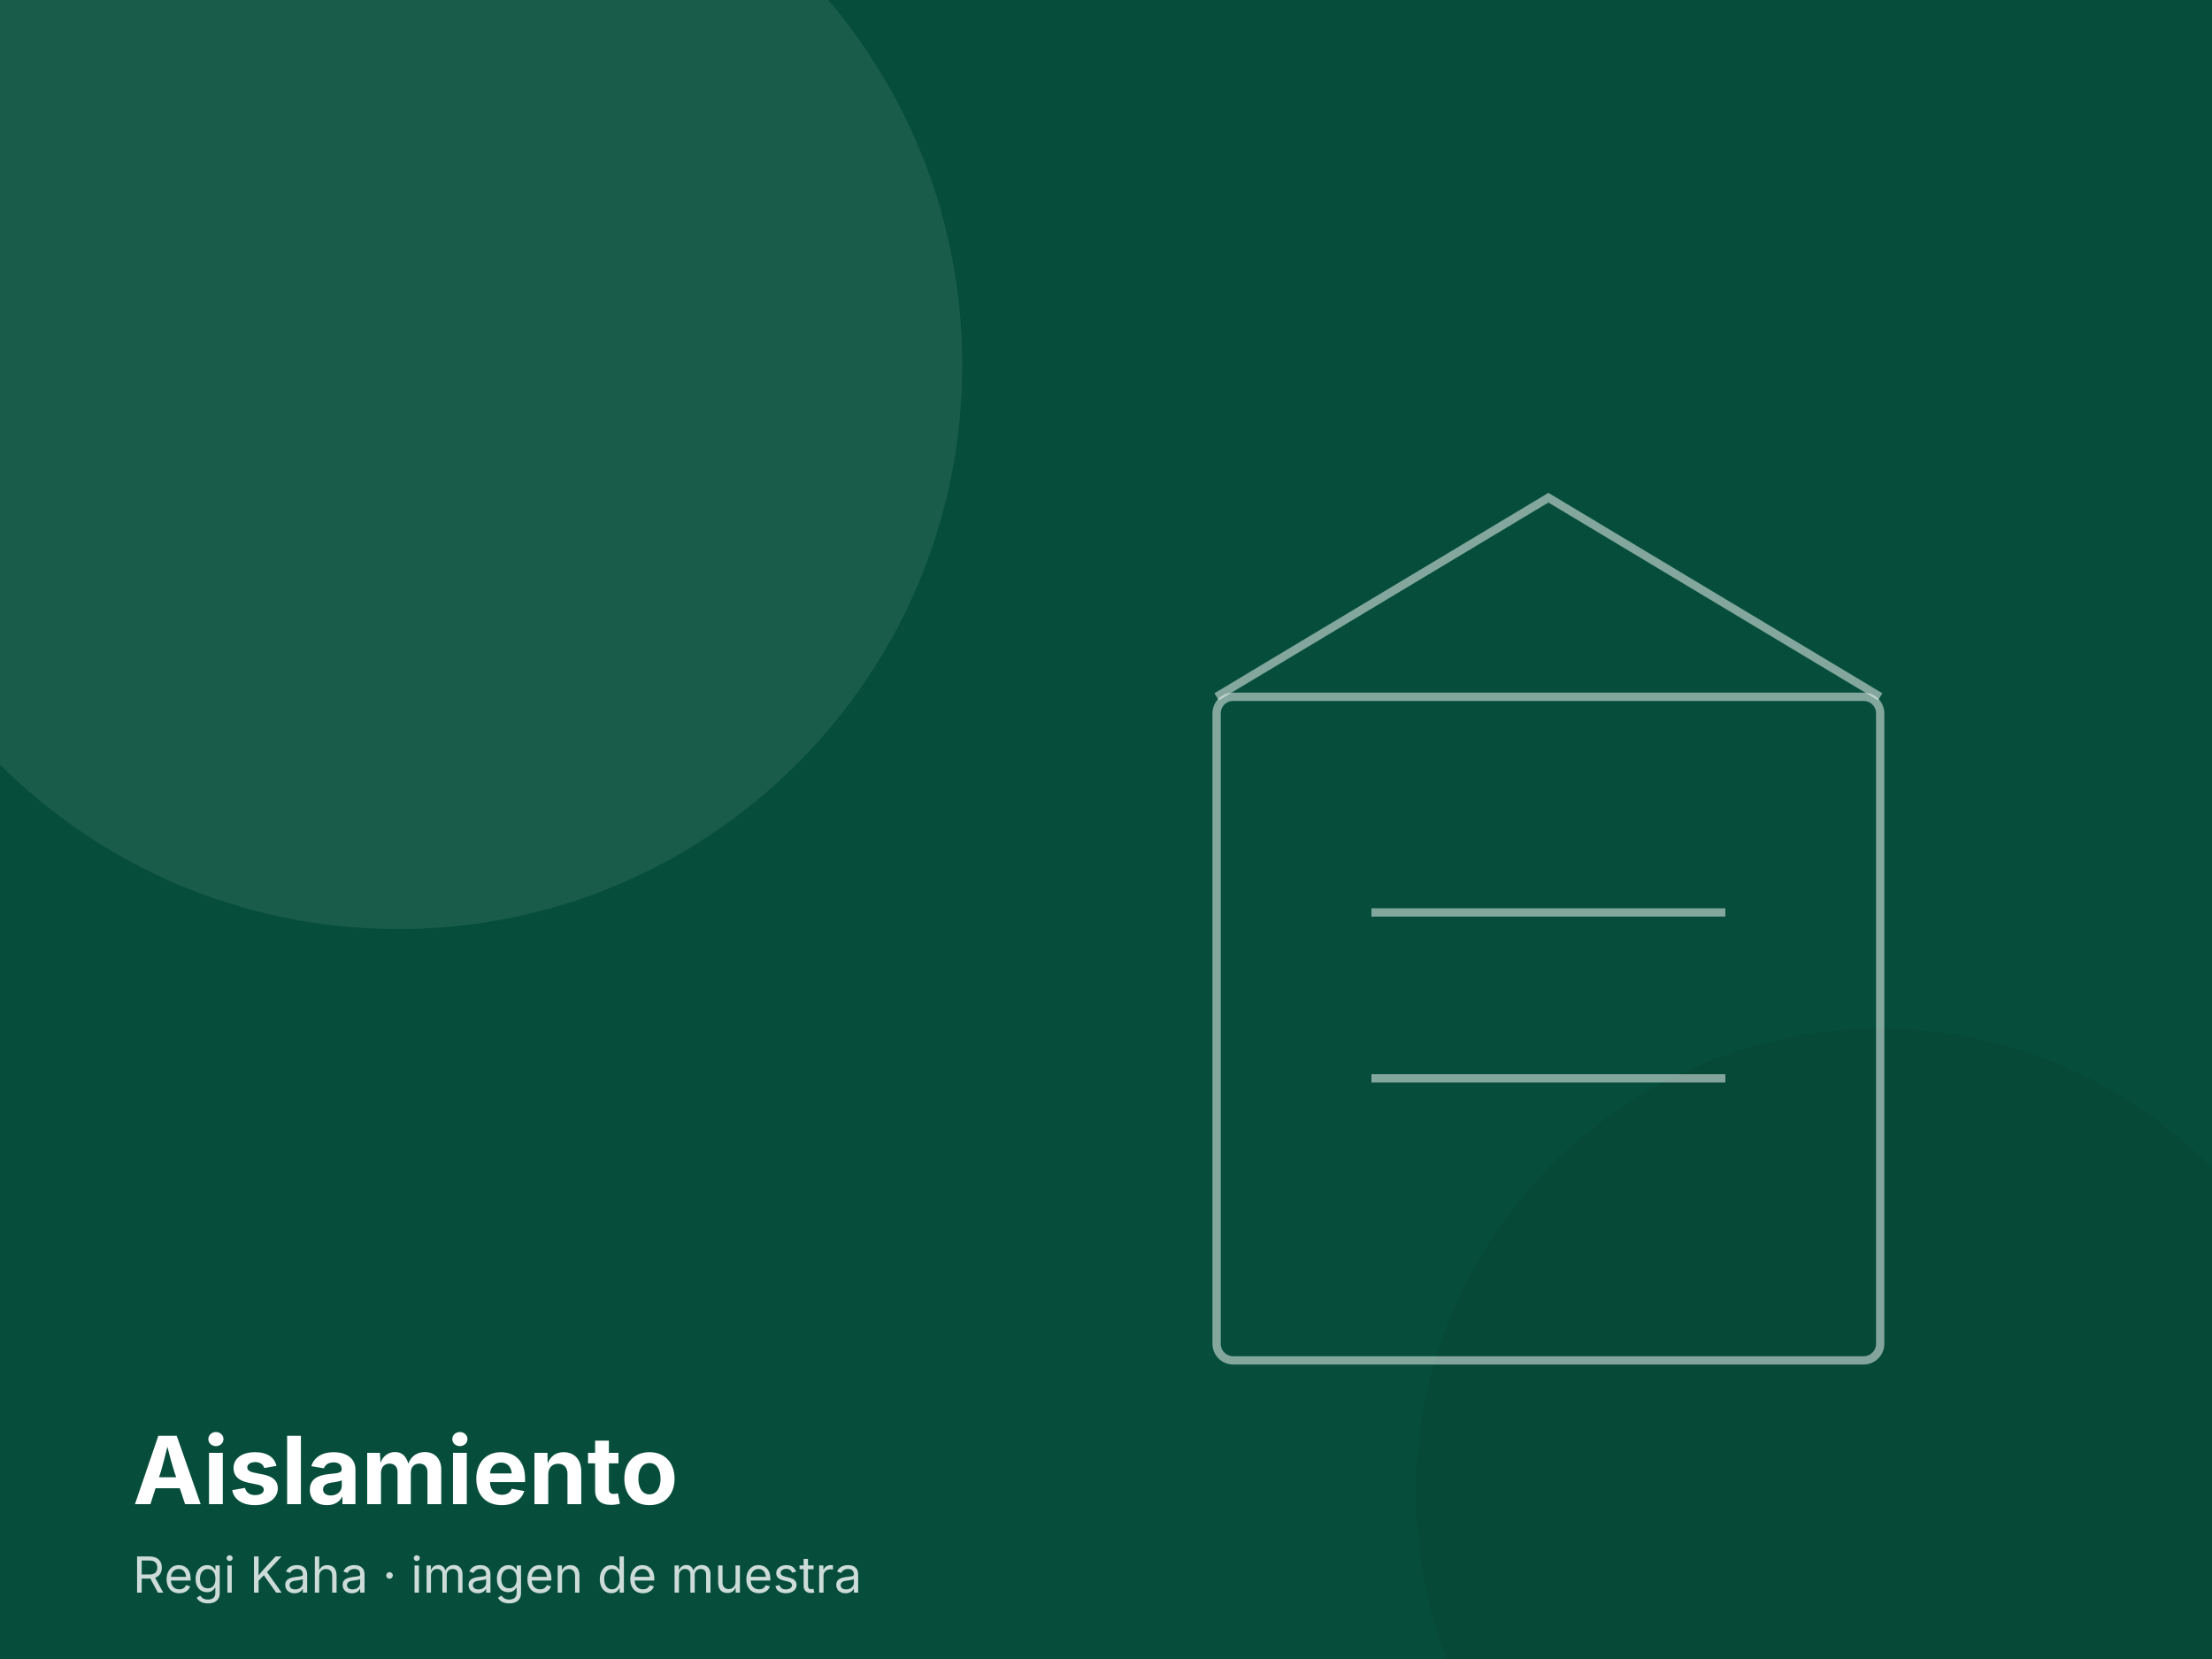
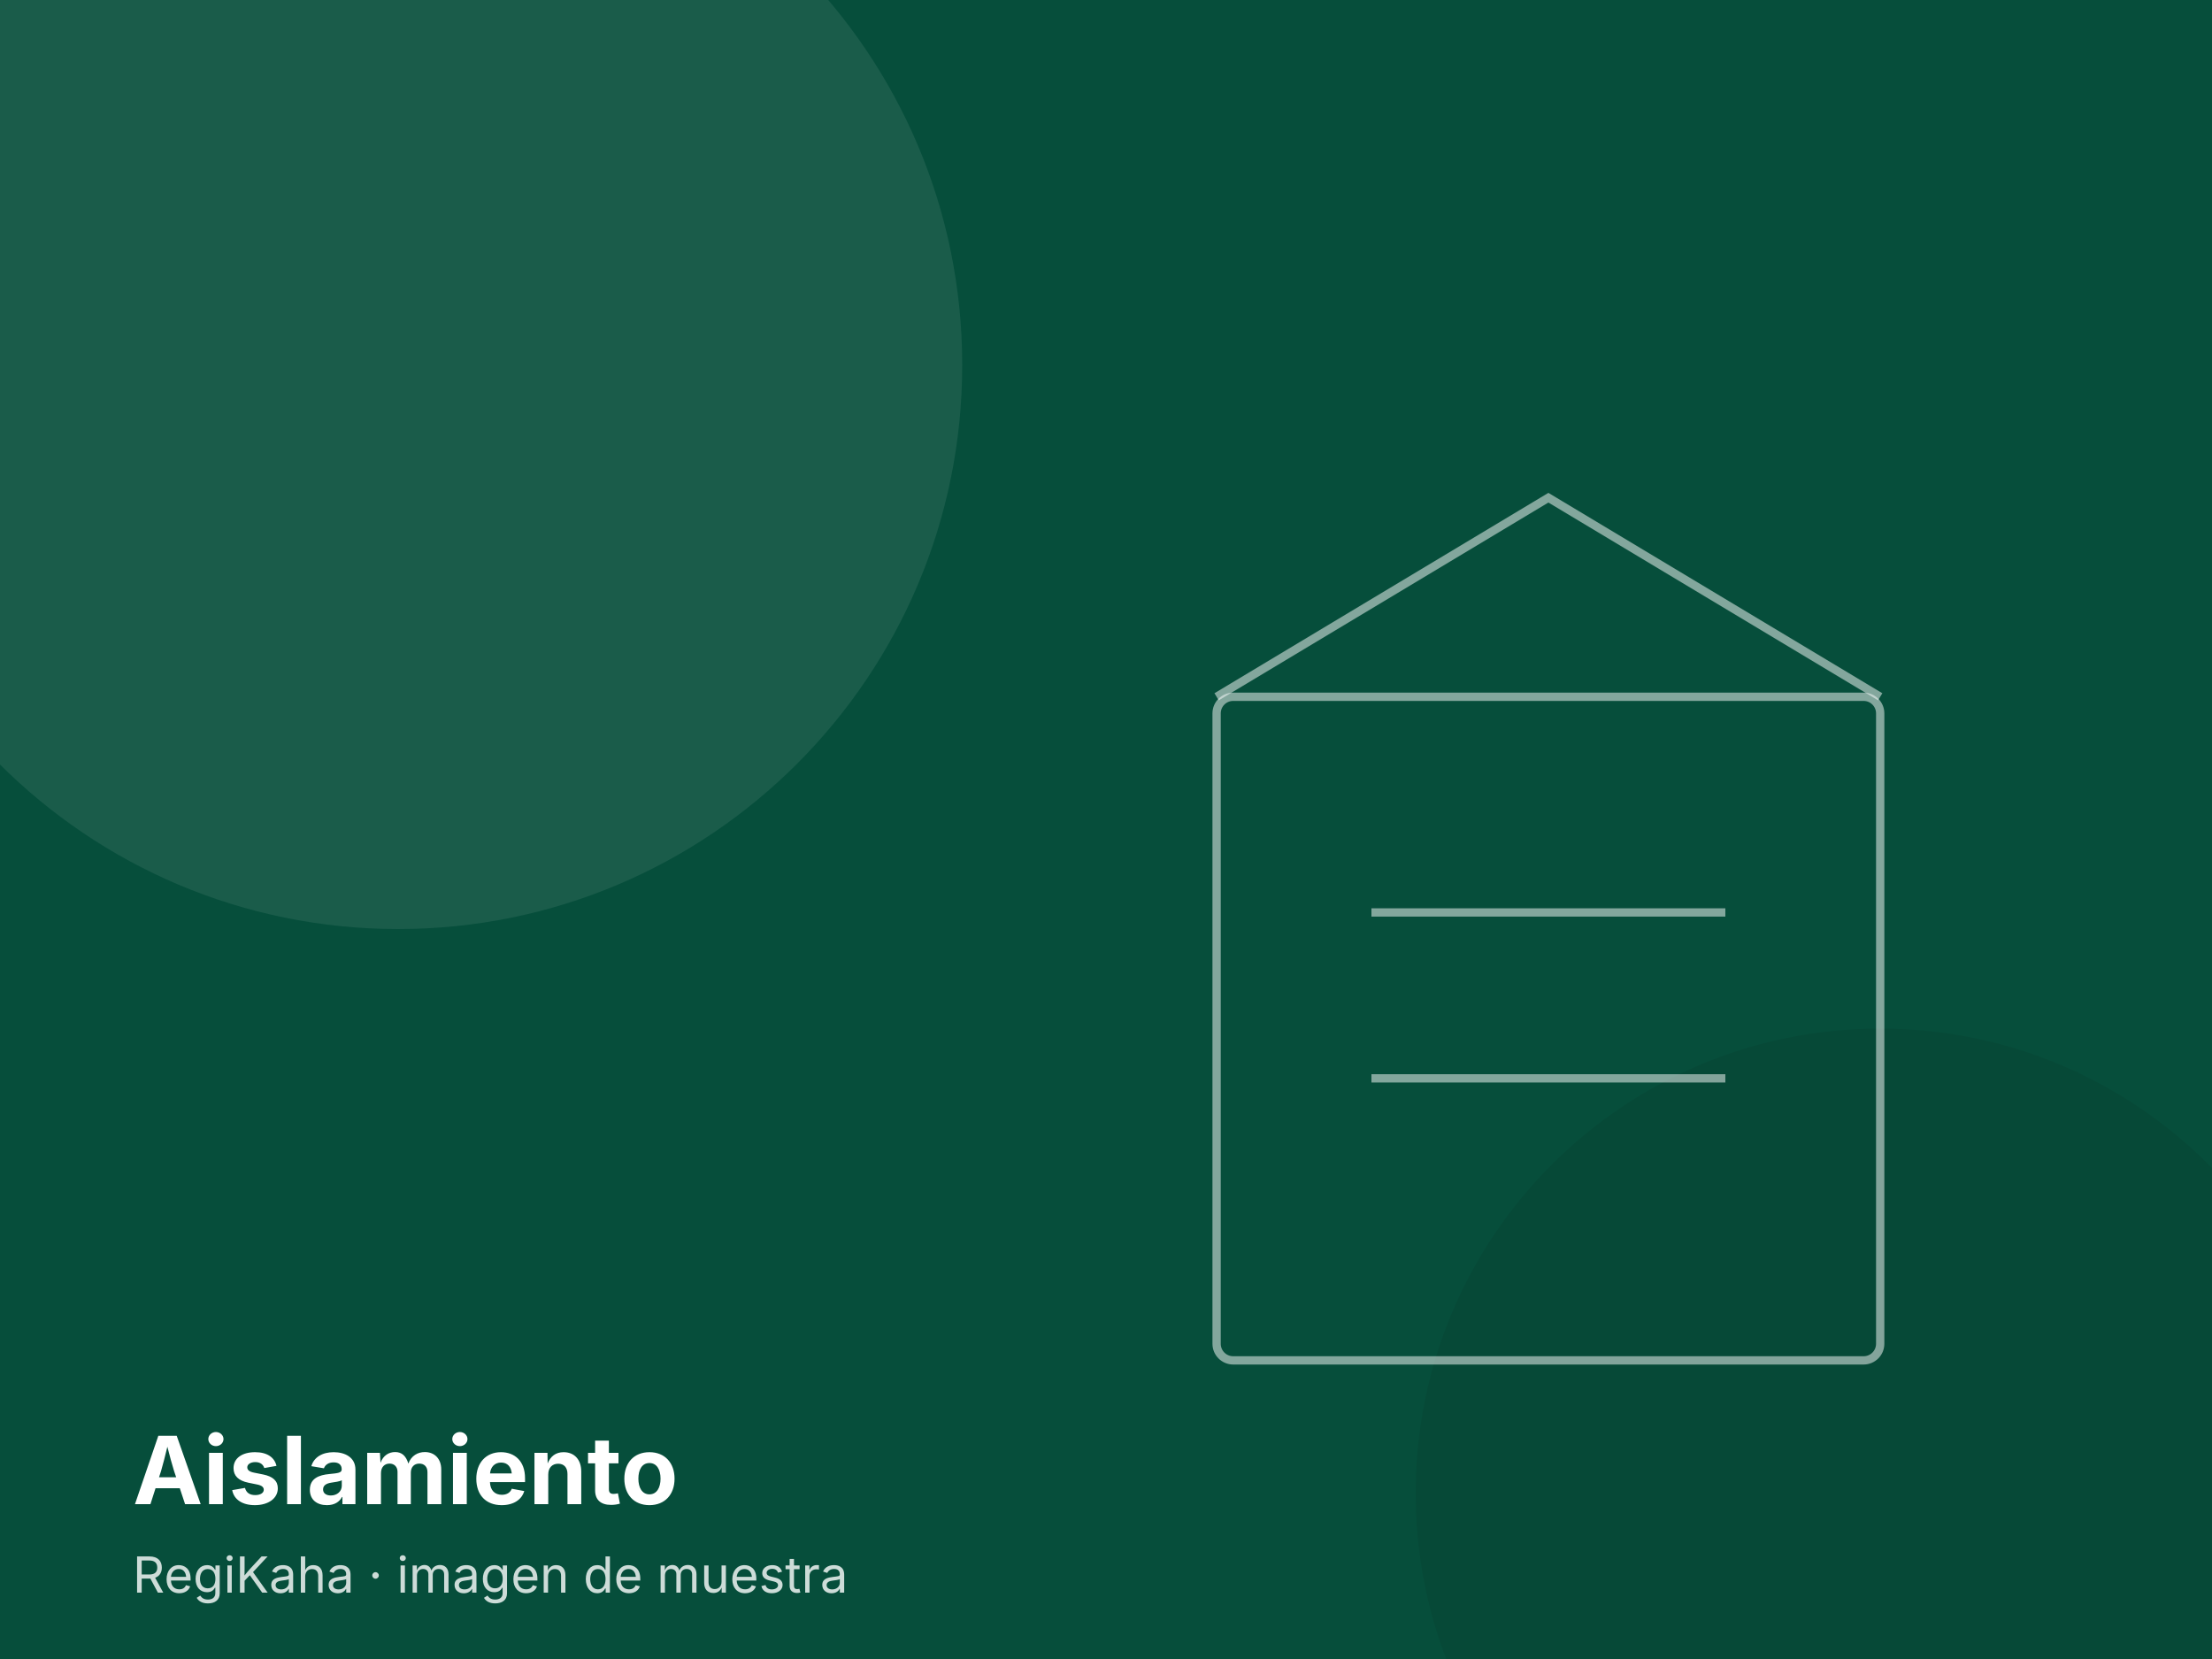
<svg xmlns="http://www.w3.org/2000/svg" width="800" height="600" viewBox="0 0 800 600">
  <defs>
    <linearGradient id="cg" gradientTransform="rotate(243)">
      <stop offset="0" stop-color="#064E3B" />
      <stop offset="0.55" stop-color="#0F766E" />
      <stop offset="1" stop-color="#14B8A6" />
    </linearGradient>
  </defs>
  <rect width="800" height="600" fill="url(#cg)" />
  <circle cx="144" cy="132" r="204" fill="rgba(255,255,255,0.08)" />
  <circle cx="680" cy="540" r="168" fill="rgba(0,0,0,0.07)" />
  <g stroke="rgba(255,255,255,0.5)" stroke-width="3" fill="none">
    <rect x="440" y="252" width="240" height="240" rx="6" />
    <path d="M440 252 L560 180 L680 252" />
    <line x1="496" y1="330" x2="624" y2="330" />
    <line x1="496" y1="390" x2="624" y2="390" />
  </g>
  <text x="48" y="544" font-family="Inter, sans-serif" font-size="34" font-weight="700" fill="#fff">Aislamiento</text>
-   <text x="48" y="576" font-family="Inter, sans-serif" font-size="18" fill="rgba(255,255,255,0.8)">Regi Kaha · imagen de muestra</text>
+   <text x="48" y="576" font-family="Inter, sans-serif" font-size="18" fill="rgba(255,255,255,0.8)">RegiKaha · imagen de muestra</text>
</svg>
